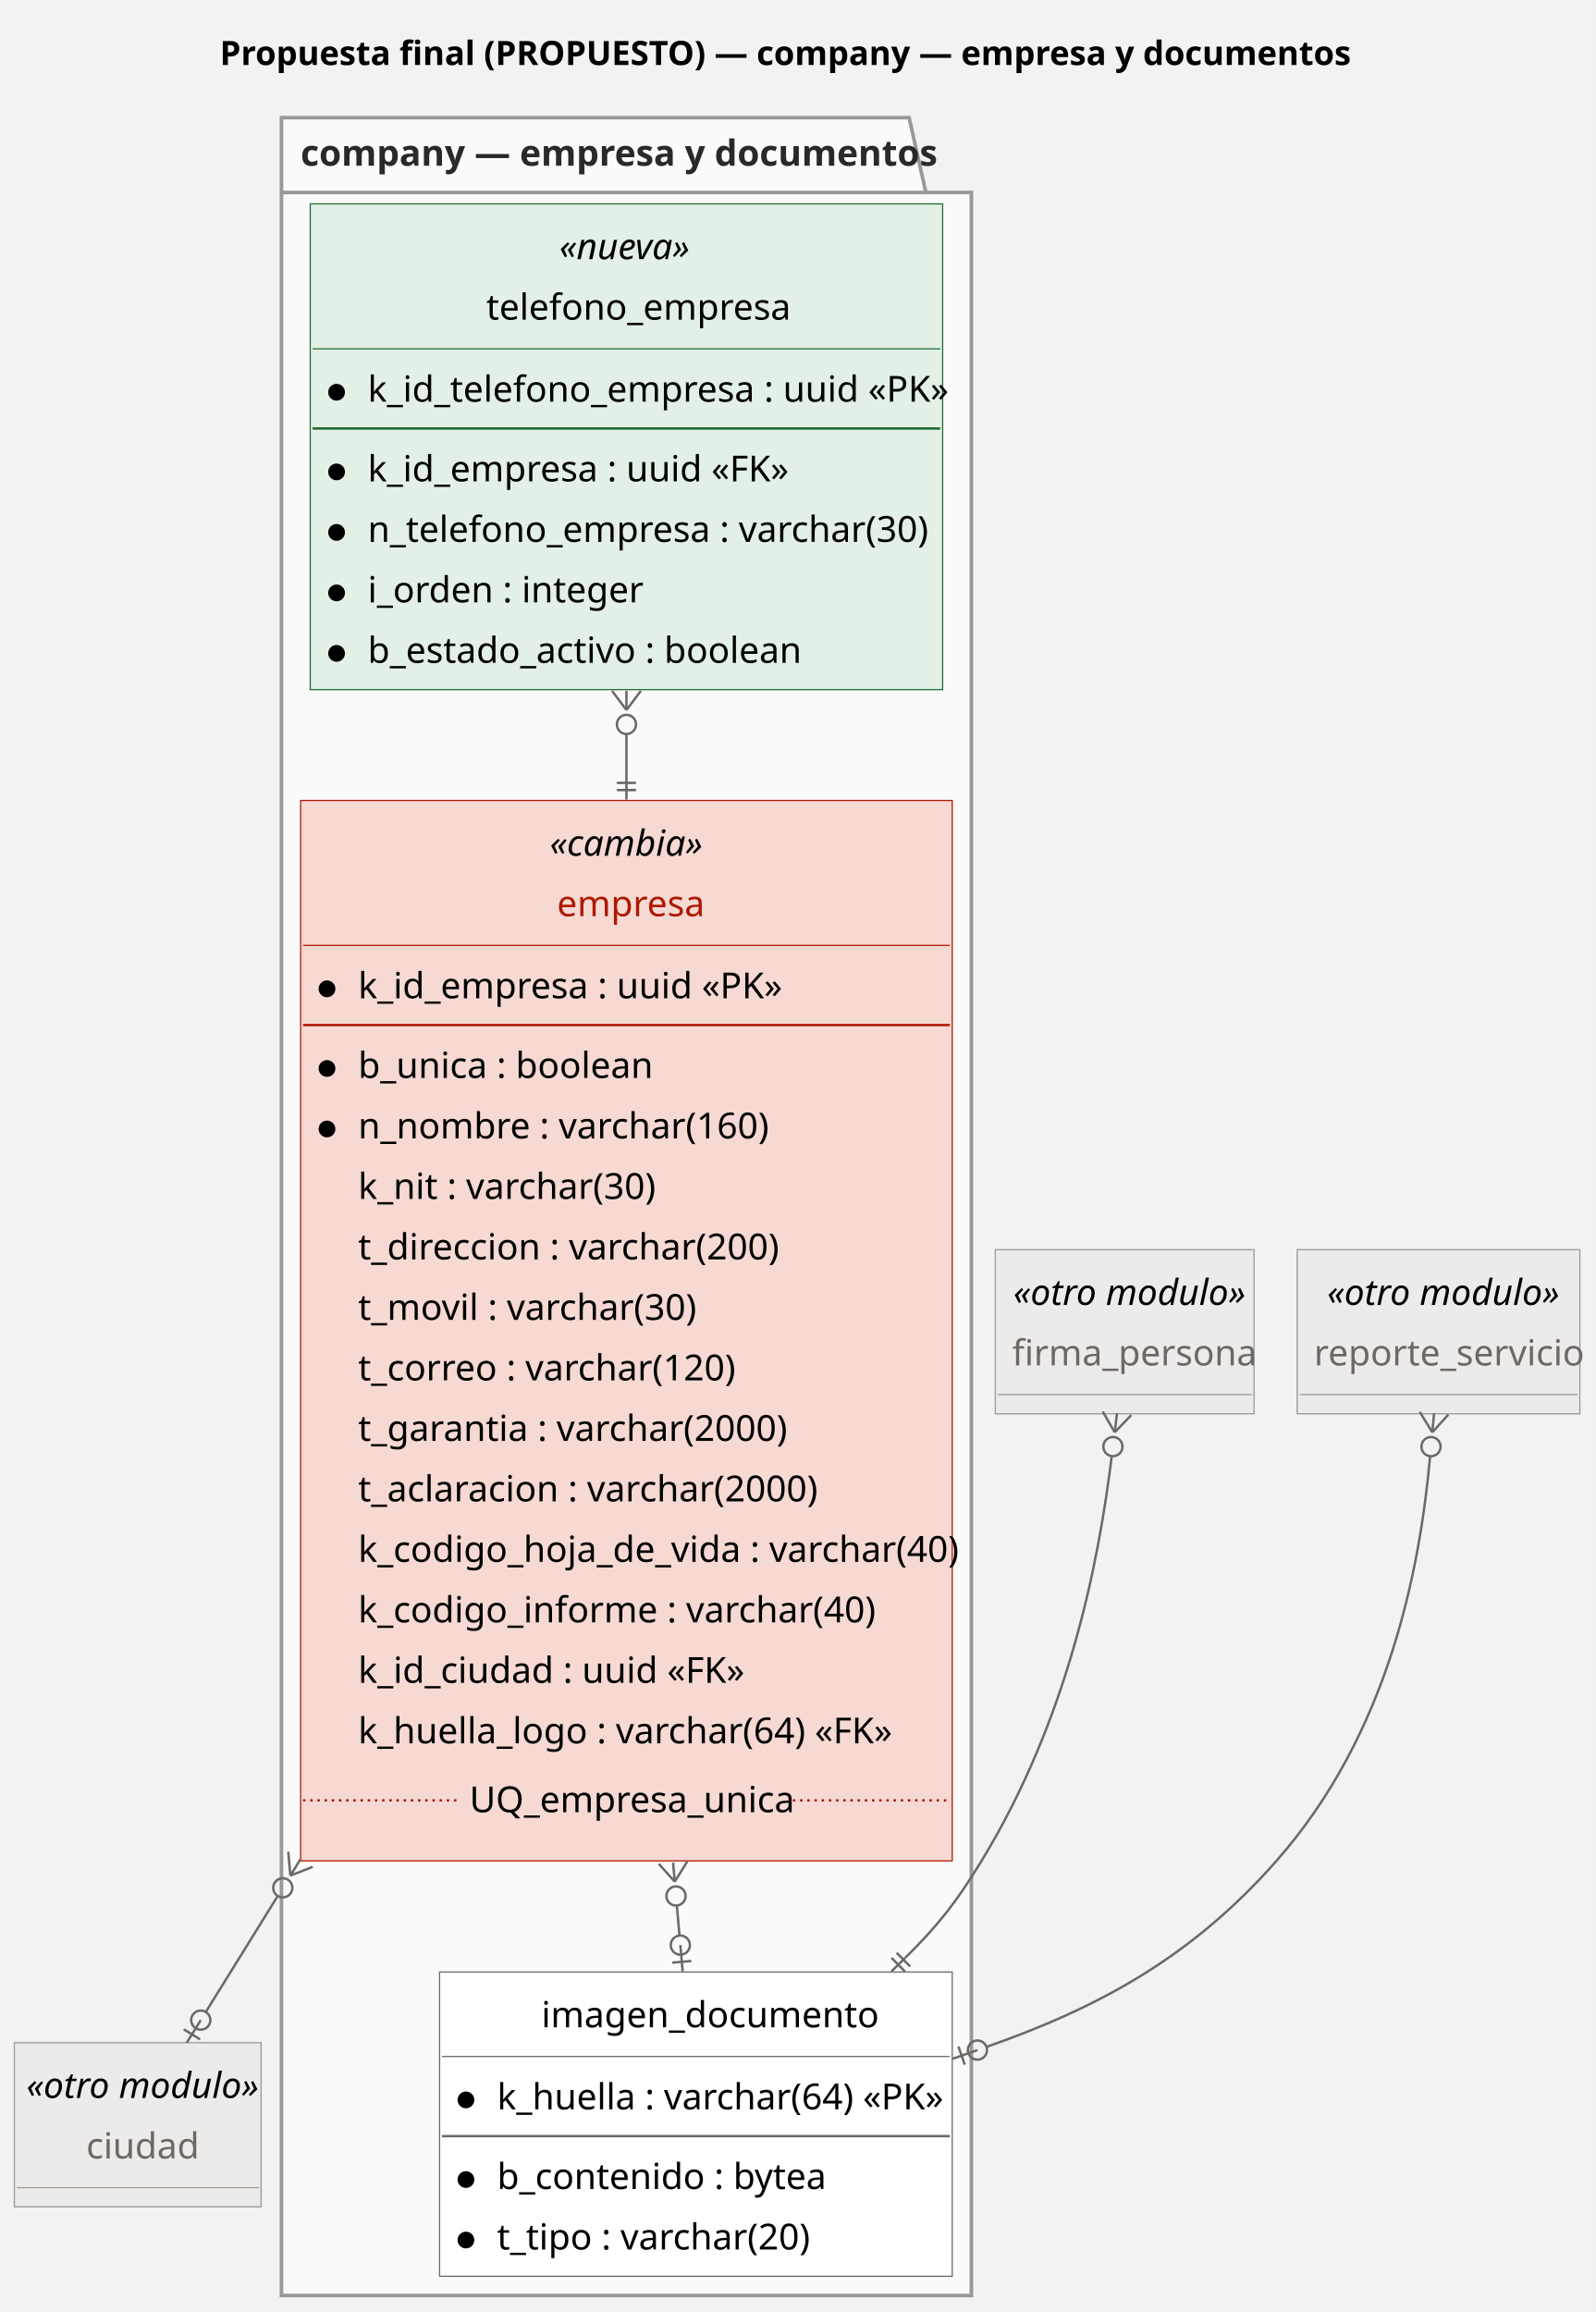
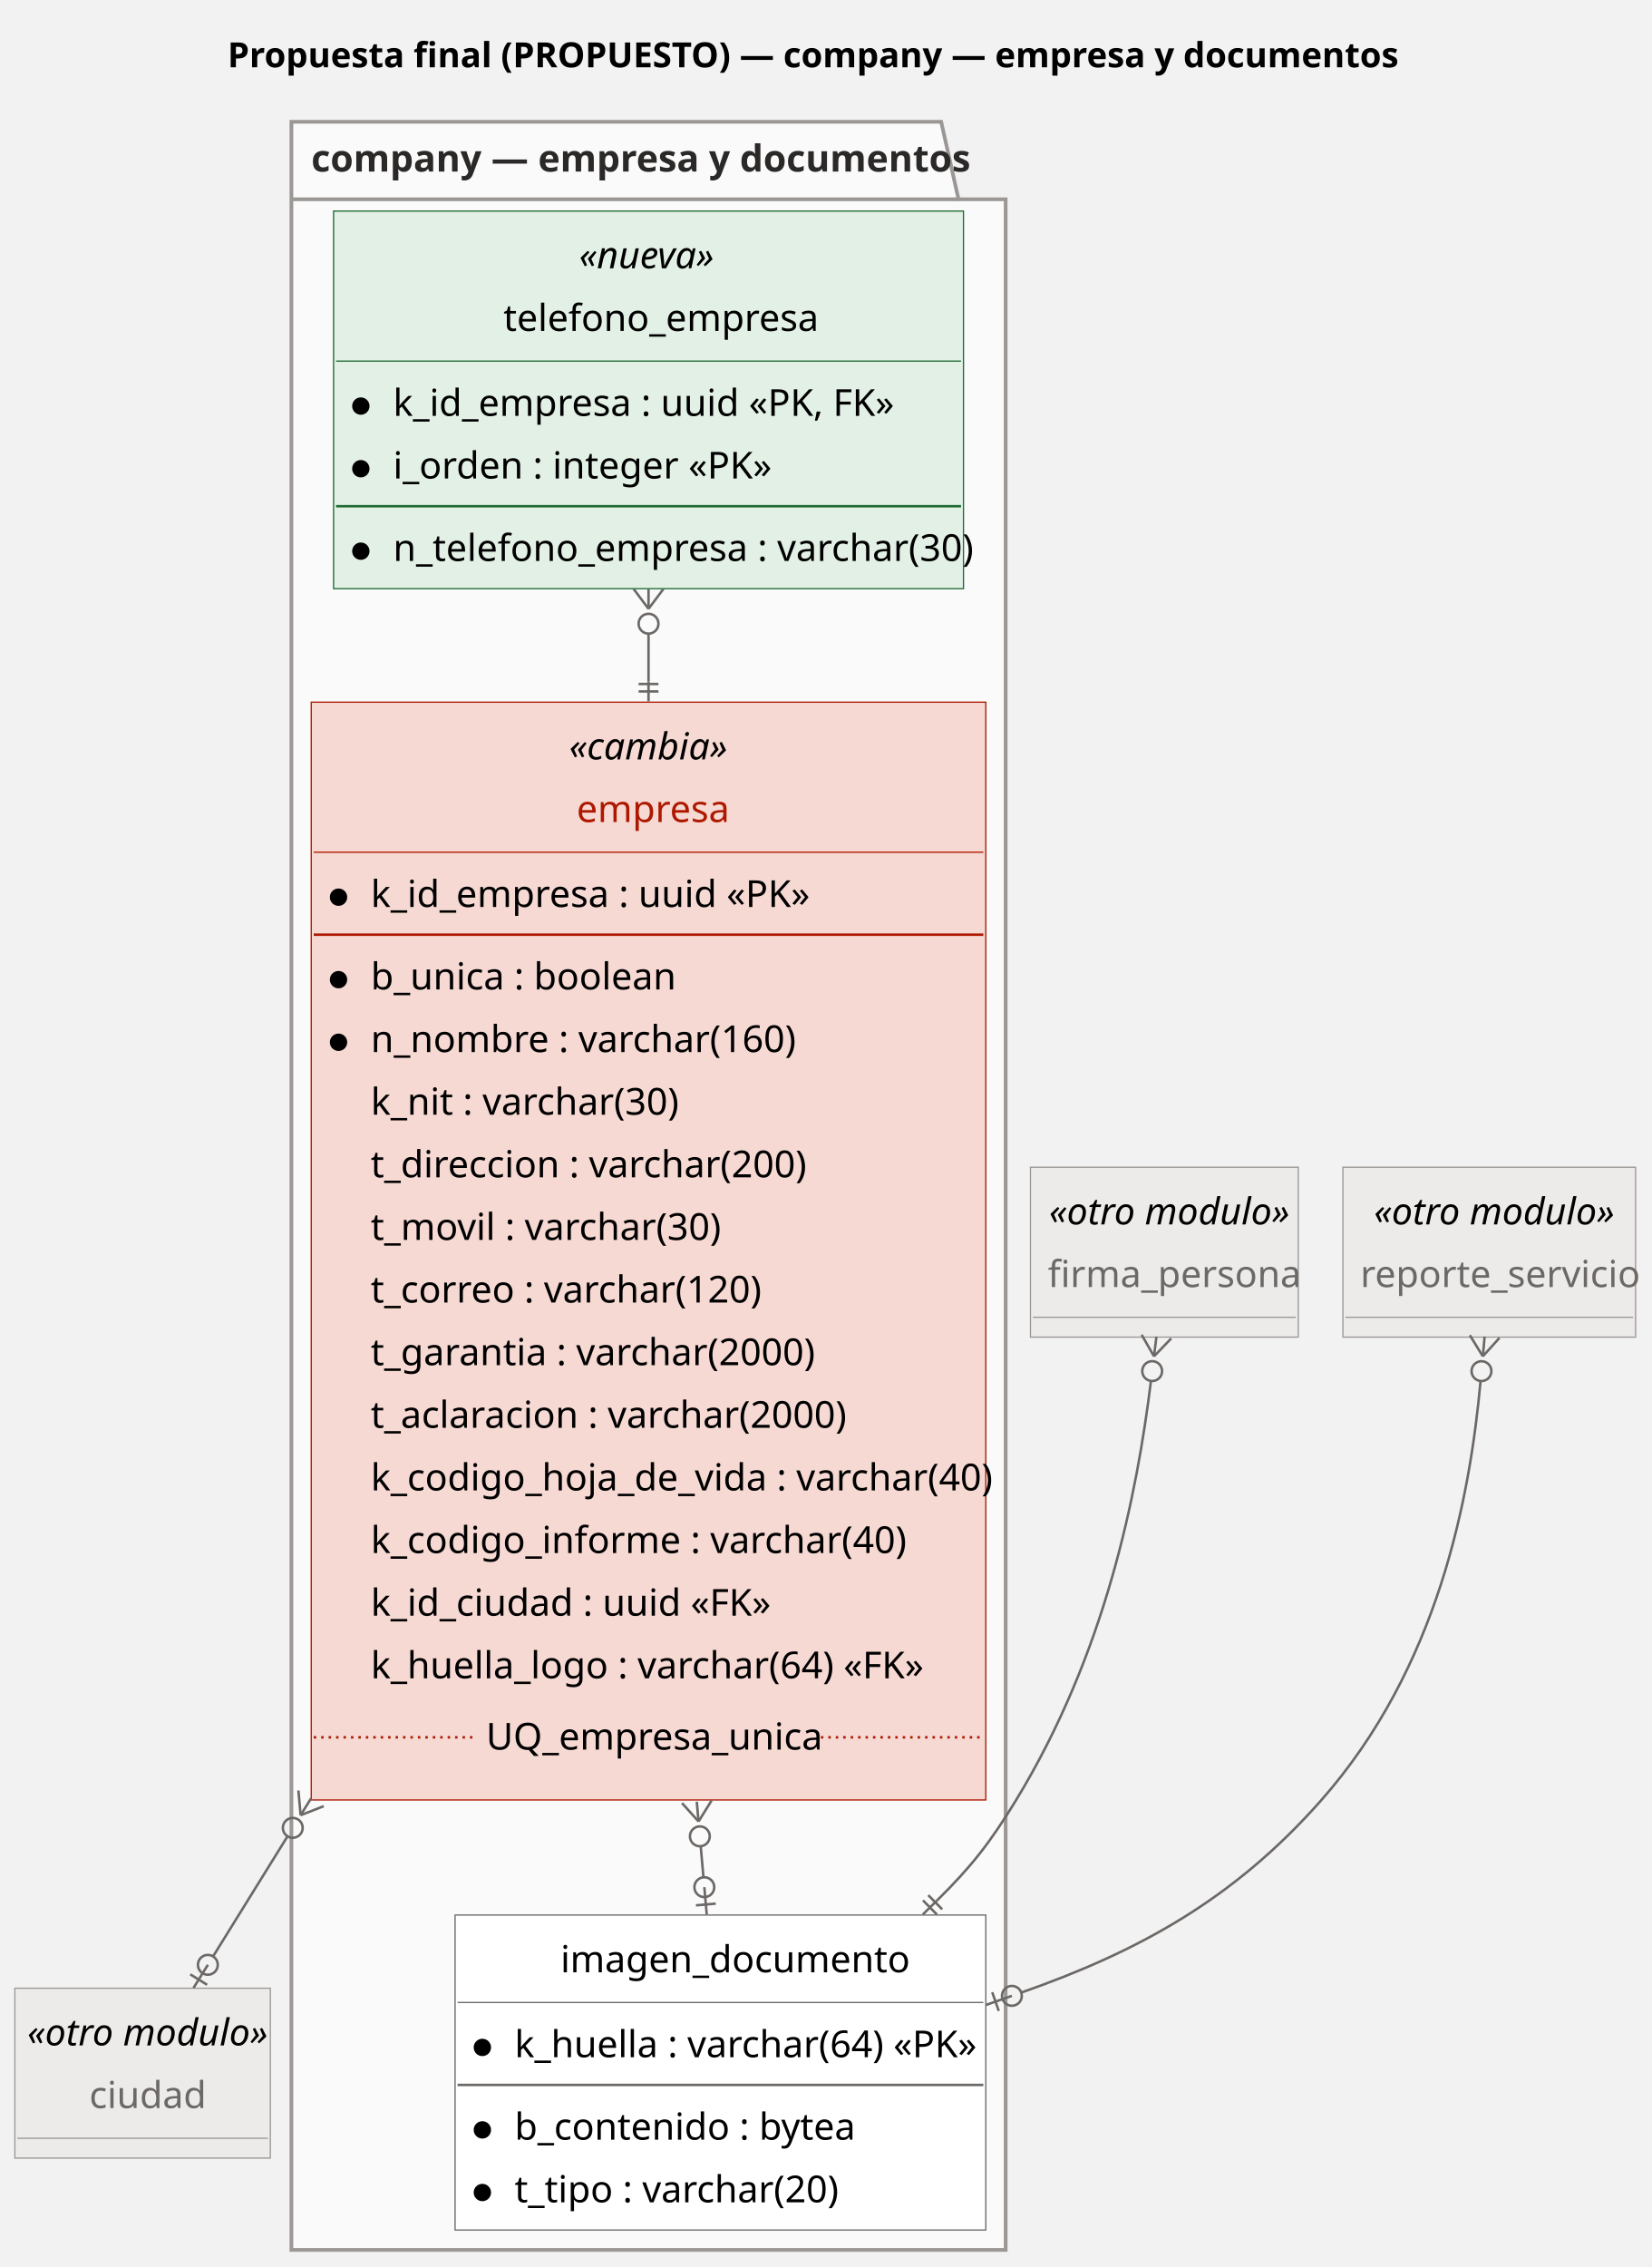
- <svg xmlns="http://www.w3.org/2000/svg" contentStyleType="text/css" height="965px" preserveAspectRatio="none" style="width:666px;height:965px;background:#F3F2F2;" version="1.1" viewBox="0 0 666 965" width="666px" zoomAndPan="magnify">
+ <svg xmlns="http://www.w3.org/2000/svg" contentStyleType="text/css" height="914px" preserveAspectRatio="none" style="width:666px;height:914px;background:#F3F2F2;" version="1.1" viewBox="0 0 666 914" width="666px" zoomAndPan="magnify">
  <defs />
  <g>
-     <rect fill="#F3F2F2" height="965" style="stroke:none;stroke-width:1.0;" width="666" x="0" y="0" />
+     <rect fill="#F3F2F2" height="914" style="stroke:none;stroke-width:1.0;" width="666" x="0" y="0" />
    <text fill="#000000" font-family="Archivo" font-size="14" font-weight="bold" lengthAdjust="spacing" textLength="475" x="91.75" y="27.132">Propuesta final (PROPUESTO) — company — empresa y documentos</text>
    <g id="cluster_company — empresa y documentos">
-       <polygon fill="#FBFAFA" points="117.5,49.099,379.5,49.099,386.5,80.347,405.5,80.347,405.5,958.099,117.5,958.099,117.5,49.099" style="stroke:#9A9795;stroke-width:1.5;" />
+       <polygon fill="#FBFAFA" points="117.5,49.099,379.5,49.099,386.5,80.347,405.5,80.347,405.5,907.099,117.5,907.099,117.5,49.099" style="stroke:#9A9795;stroke-width:1.5;" />
      <line style="stroke:#9A9795;stroke-width:1.5;" x1="117.5" x2="386.5" y1="80.347" y2="80.347" />
      <text fill="#2B2928" font-family="Archivo" font-size="15" font-weight="bold" lengthAdjust="spacing" textLength="248" x="125.5" y="69.168">company — empresa y documentos</text>
    </g>
    <g id="elem_ciudad">
-       <rect codeLine="78" fill="#EDEBEA" height="68.497" id="ciudad" style="stroke:#9A9795;stroke-width:0.5;" width="103" x="6" y="852.599" />
-       <text fill="#000000" font-family="Archivo" font-size="15" font-style="italic" lengthAdjust="spacing" textLength="93" x="11" y="875.668">«otro modulo»</text>
-       <text fill="#6B6866" font-family="Archivo" font-size="15" lengthAdjust="spacing" textLength="43" x="36" y="900.917">ciudad</text>
-       <line style="stroke:#9A9795;stroke-width:0.5;" x1="7" x2="108" y1="913.096" y2="913.096" />
+       <rect codeLine="76" fill="#EDEBEA" height="68.497" id="ciudad" style="stroke:#9A9795;stroke-width:0.5;" width="103" x="6" y="801.599" />
+       <text fill="#000000" font-family="Archivo" font-size="15" font-style="italic" lengthAdjust="spacing" textLength="93" x="11" y="824.668">«otro modulo»</text>
+       <text fill="#6B6866" font-family="Archivo" font-size="15" lengthAdjust="spacing" textLength="43" x="36" y="849.917">ciudad</text>
+       <line style="stroke:#9A9795;stroke-width:0.5;" x1="7" x2="108" y1="862.096" y2="862.096" />
    </g>
    <g id="elem_firma_persona">
-       <rect codeLine="80" fill="#EDEBEA" height="68.497" id="firma_persona" style="stroke:#9A9795;stroke-width:0.5;" width="108" x="415.5" y="521.599" />
-       <text fill="#000000" font-family="Archivo" font-size="15" font-style="italic" lengthAdjust="spacing" textLength="93" x="423" y="544.668">«otro modulo»</text>
-       <text fill="#6B6866" font-family="Archivo" font-size="15" lengthAdjust="spacing" textLength="94" x="422.5" y="569.917">firma_persona</text>
-       <line style="stroke:#9A9795;stroke-width:0.5;" x1="416.5" x2="522.5" y1="582.096" y2="582.096" />
+       <rect codeLine="78" fill="#EDEBEA" height="68.497" id="firma_persona" style="stroke:#9A9795;stroke-width:0.5;" width="108" x="415.5" y="470.599" />
+       <text fill="#000000" font-family="Archivo" font-size="15" font-style="italic" lengthAdjust="spacing" textLength="93" x="423" y="493.668">«otro modulo»</text>
+       <text fill="#6B6866" font-family="Archivo" font-size="15" lengthAdjust="spacing" textLength="94" x="422.5" y="518.917">firma_persona</text>
+       <line style="stroke:#9A9795;stroke-width:0.5;" x1="416.5" x2="522.5" y1="531.096" y2="531.096" />
    </g>
    <g id="elem_reporte_servicio">
-       <rect codeLine="82" fill="#EDEBEA" height="68.497" id="reporte_servicio" style="stroke:#9A9795;stroke-width:0.5;" width="118" x="541.5" y="521.599" />
-       <text fill="#000000" font-family="Archivo" font-size="15" font-style="italic" lengthAdjust="spacing" textLength="93" x="554" y="544.668">«otro modulo»</text>
-       <text fill="#6B6866" font-family="Archivo" font-size="15" lengthAdjust="spacing" textLength="104" x="548.5" y="569.917">reporte_servicio</text>
-       <line style="stroke:#9A9795;stroke-width:0.5;" x1="542.5" x2="658.5" y1="582.096" y2="582.096" />
+       <rect codeLine="80" fill="#EDEBEA" height="68.497" id="reporte_servicio" style="stroke:#9A9795;stroke-width:0.5;" width="118" x="541.5" y="470.599" />
+       <text fill="#000000" font-family="Archivo" font-size="15" font-style="italic" lengthAdjust="spacing" textLength="93" x="554" y="493.668">«otro modulo»</text>
+       <text fill="#6B6866" font-family="Archivo" font-size="15" lengthAdjust="spacing" textLength="104" x="548.5" y="518.917">reporte_servicio</text>
+       <line style="stroke:#9A9795;stroke-width:0.5;" x1="542.5" x2="658.5" y1="531.096" y2="531.096" />
    </g>
    <g id="elem_empresa">
-       <rect codeLine="46" fill="#F6D9D3" height="442.601" id="empresa" style="stroke:#AE1800;stroke-width:0.5;" width="272" x="125.5" y="334.099" />
-       <text fill="#000000" font-family="Archivo" font-size="15" font-style="italic" lengthAdjust="spacing" textLength="64" x="229.5" y="357.168">«cambia»</text>
-       <text fill="#AE1800" font-family="Archivo" font-size="15" lengthAdjust="spacing" textLength="58" x="232.5" y="382.417">empresa</text>
-       <line style="stroke:#AE1800;stroke-width:0.5;" x1="126.5" x2="396.5" y1="394.596" y2="394.596" />
-       <ellipse cx="136.5" cy="412.72" fill="#000000" rx="3" ry="3" style="stroke:#000000;stroke-width:1.0;" />
-       <text fill="#000000" font-family="Archivo" font-size="15" lengthAdjust="spacing" textLength="171" x="149.5" y="416.666">k_id_empresa : uuid «PK»</text>
-       <line style="stroke:#AE1800;stroke-width:1.0;" x1="126.5" x2="396.5" y1="427.844" y2="427.844" />
-       <ellipse cx="136.5" cy="445.969" fill="#000000" rx="3" ry="3" style="stroke:#000000;stroke-width:1.0;" />
-       <text fill="#000000" font-family="Archivo" font-size="15" lengthAdjust="spacing" textLength="114" x="149.5" y="449.914">b_unica : boolean</text>
-       <ellipse cx="136.5" cy="471.217" fill="#000000" rx="3" ry="3" style="stroke:#000000;stroke-width:1.0;" />
-       <text fill="#000000" font-family="Archivo" font-size="15" lengthAdjust="spacing" textLength="161" x="149.5" y="475.163">n_nombre : varchar(160)</text>
-       <text fill="#000000" font-family="Archivo" font-size="15" lengthAdjust="spacing" textLength="117" x="149.5" y="500.411">k_nit : varchar(30)</text>
-       <text fill="#000000" font-family="Archivo" font-size="15" lengthAdjust="spacing" textLength="166" x="149.5" y="525.66">t_direccion : varchar(200)</text>
-       <text fill="#000000" font-family="Archivo" font-size="15" lengthAdjust="spacing" textLength="133" x="149.5" y="550.908">t_movil : varchar(30)</text>
-       <text fill="#000000" font-family="Archivo" font-size="15" lengthAdjust="spacing" textLength="149" x="149.5" y="576.157">t_correo : varchar(120)</text>
-       <text fill="#000000" font-family="Archivo" font-size="15" lengthAdjust="spacing" textLength="167" x="149.5" y="601.405">t_garantia : varchar(2000)</text>
-       <text fill="#000000" font-family="Archivo" font-size="15" lengthAdjust="spacing" textLength="182" x="149.5" y="626.654">t_aclaracion : varchar(2000)</text>
-       <text fill="#000000" font-family="Archivo" font-size="15" lengthAdjust="spacing" textLength="238" x="149.5" y="651.902">k_codigo_hoja_de_vida : varchar(40)</text>
-       <text fill="#000000" font-family="Archivo" font-size="15" lengthAdjust="spacing" textLength="202" x="149.5" y="677.151">k_codigo_informe : varchar(40)</text>
-       <text fill="#000000" font-family="Archivo" font-size="15" lengthAdjust="spacing" textLength="155" x="149.5" y="702.399">k_id_ciudad : uuid «FK»</text>
-       <text fill="#000000" font-family="Archivo" font-size="15" lengthAdjust="spacing" textLength="214" x="149.5" y="727.648">k_huella_logo : varchar(64) «FK»</text>
-       <line style="stroke:#AE1800;stroke-width:1.0;stroke-dasharray:1.0,2.0;" x1="126.5" x2="192" y1="751.451" y2="751.451" />
-       <text fill="#000000" font-family="Archivo" font-size="15" lengthAdjust="spacing" textLength="131" x="196" y="756.396">UQ_empresa_unica</text>
-       <line style="stroke:#AE1800;stroke-width:1.0;stroke-dasharray:1.0,2.0;" x1="331" x2="396.5" y1="751.451" y2="751.451" />
+       <rect codeLine="46" fill="#F6D9D3" height="442.601" id="empresa" style="stroke:#AE1800;stroke-width:0.5;" width="272" x="125.5" y="283.099" />
+       <text fill="#000000" font-family="Archivo" font-size="15" font-style="italic" lengthAdjust="spacing" textLength="64" x="229.5" y="306.168">«cambia»</text>
+       <text fill="#AE1800" font-family="Archivo" font-size="15" lengthAdjust="spacing" textLength="58" x="232.5" y="331.417">empresa</text>
+       <line style="stroke:#AE1800;stroke-width:0.5;" x1="126.5" x2="396.5" y1="343.596" y2="343.596" />
+       <ellipse cx="136.5" cy="361.72" fill="#000000" rx="3" ry="3" style="stroke:#000000;stroke-width:1.0;" />
+       <text fill="#000000" font-family="Archivo" font-size="15" lengthAdjust="spacing" textLength="171" x="149.5" y="365.666">k_id_empresa : uuid «PK»</text>
+       <line style="stroke:#AE1800;stroke-width:1.0;" x1="126.5" x2="396.5" y1="376.844" y2="376.844" />
+       <ellipse cx="136.5" cy="394.969" fill="#000000" rx="3" ry="3" style="stroke:#000000;stroke-width:1.0;" />
+       <text fill="#000000" font-family="Archivo" font-size="15" lengthAdjust="spacing" textLength="114" x="149.5" y="398.914">b_unica : boolean</text>
+       <ellipse cx="136.5" cy="420.217" fill="#000000" rx="3" ry="3" style="stroke:#000000;stroke-width:1.0;" />
+       <text fill="#000000" font-family="Archivo" font-size="15" lengthAdjust="spacing" textLength="161" x="149.5" y="424.163">n_nombre : varchar(160)</text>
+       <text fill="#000000" font-family="Archivo" font-size="15" lengthAdjust="spacing" textLength="117" x="149.5" y="449.411">k_nit : varchar(30)</text>
+       <text fill="#000000" font-family="Archivo" font-size="15" lengthAdjust="spacing" textLength="166" x="149.5" y="474.66">t_direccion : varchar(200)</text>
+       <text fill="#000000" font-family="Archivo" font-size="15" lengthAdjust="spacing" textLength="133" x="149.5" y="499.908">t_movil : varchar(30)</text>
+       <text fill="#000000" font-family="Archivo" font-size="15" lengthAdjust="spacing" textLength="149" x="149.5" y="525.157">t_correo : varchar(120)</text>
+       <text fill="#000000" font-family="Archivo" font-size="15" lengthAdjust="spacing" textLength="167" x="149.5" y="550.405">t_garantia : varchar(2000)</text>
+       <text fill="#000000" font-family="Archivo" font-size="15" lengthAdjust="spacing" textLength="182" x="149.5" y="575.654">t_aclaracion : varchar(2000)</text>
+       <text fill="#000000" font-family="Archivo" font-size="15" lengthAdjust="spacing" textLength="238" x="149.5" y="600.902">k_codigo_hoja_de_vida : varchar(40)</text>
+       <text fill="#000000" font-family="Archivo" font-size="15" lengthAdjust="spacing" textLength="202" x="149.5" y="626.151">k_codigo_informe : varchar(40)</text>
+       <text fill="#000000" font-family="Archivo" font-size="15" lengthAdjust="spacing" textLength="155" x="149.5" y="651.399">k_id_ciudad : uuid «FK»</text>
+       <text fill="#000000" font-family="Archivo" font-size="15" lengthAdjust="spacing" textLength="214" x="149.5" y="676.648">k_huella_logo : varchar(64) «FK»</text>
+       <line style="stroke:#AE1800;stroke-width:1.0;stroke-dasharray:1.0,2.0;" x1="126.5" x2="192" y1="700.451" y2="700.451" />
+       <text fill="#000000" font-family="Archivo" font-size="15" lengthAdjust="spacing" textLength="131" x="196" y="705.396">UQ_empresa_unica</text>
+       <line style="stroke:#AE1800;stroke-width:1.0;stroke-dasharray:1.0,2.0;" x1="331" x2="396.5" y1="700.451" y2="700.451" />
    </g>
    <g id="elem_telefono_empresa">
-       <rect codeLine="63" fill="#E3F0E6" height="202.74" id="telefono_empresa" style="stroke:#1F6B35;stroke-width:0.5;" width="264" x="129.5" y="85.099" />
+       <rect codeLine="63" fill="#E3F0E6" height="152.243" id="telefono_empresa" style="stroke:#1F6B35;stroke-width:0.5;" width="254" x="134.5" y="85.099" />
      <text fill="#000000" font-family="Archivo" font-size="15" font-style="italic" lengthAdjust="spacing" textLength="56" x="233.5" y="108.168">«nueva»</text>
      <text fill="#000000" font-family="Archivo" font-size="15" lengthAdjust="spacing" textLength="117" x="203" y="133.417">telefono_empresa</text>
-       <line style="stroke:#1F6B35;stroke-width:0.5;" x1="130.5" x2="392.5" y1="145.596" y2="145.596" />
-       <ellipse cx="140.5" cy="163.72" fill="#000000" rx="3" ry="3" style="stroke:#000000;stroke-width:1.0;" />
-       <text fill="#000000" font-family="Archivo" font-size="15" lengthAdjust="spacing" textLength="230" x="153.5" y="167.666">k_id_telefono_empresa : uuid «PK»</text>
-       <line style="stroke:#1F6B35;stroke-width:1.0;" x1="130.5" x2="392.5" y1="178.844" y2="178.844" />
-       <ellipse cx="140.5" cy="196.969" fill="#000000" rx="3" ry="3" style="stroke:#000000;stroke-width:1.0;" />
-       <text fill="#000000" font-family="Archivo" font-size="15" lengthAdjust="spacing" textLength="170" x="153.5" y="200.914">k_id_empresa : uuid «FK»</text>
-       <ellipse cx="140.5" cy="222.217" fill="#000000" rx="3" ry="3" style="stroke:#000000;stroke-width:1.0;" />
-       <text fill="#000000" font-family="Archivo" font-size="15" lengthAdjust="spacing" textLength="220" x="153.5" y="226.163">n_telefono_empresa : varchar(30)</text>
-       <ellipse cx="140.5" cy="247.466" fill="#000000" rx="3" ry="3" style="stroke:#000000;stroke-width:1.0;" />
-       <text fill="#000000" font-family="Archivo" font-size="15" lengthAdjust="spacing" textLength="104" x="153.5" y="251.411">i_orden : integer</text>
-       <ellipse cx="140.5" cy="272.714" fill="#000000" rx="3" ry="3" style="stroke:#000000;stroke-width:1.0;" />
-       <text fill="#000000" font-family="Archivo" font-size="15" lengthAdjust="spacing" textLength="169" x="153.5" y="276.66">b_estado_activo : boolean</text>
+       <line style="stroke:#1F6B35;stroke-width:0.5;" x1="135.5" x2="387.5" y1="145.596" y2="145.596" />
+       <ellipse cx="145.5" cy="163.72" fill="#000000" rx="3" ry="3" style="stroke:#000000;stroke-width:1.0;" />
+       <text fill="#000000" font-family="Archivo" font-size="15" lengthAdjust="spacing" textLength="198" x="158.5" y="167.666">k_id_empresa : uuid «PK, FK»</text>
+       <ellipse cx="145.5" cy="188.969" fill="#000000" rx="3" ry="3" style="stroke:#000000;stroke-width:1.0;" />
+       <text fill="#000000" font-family="Archivo" font-size="15" lengthAdjust="spacing" textLength="144" x="158.5" y="192.914">i_orden : integer «PK»</text>
+       <line style="stroke:#1F6B35;stroke-width:1.0;" x1="135.5" x2="387.5" y1="204.093" y2="204.093" />
+       <ellipse cx="145.5" cy="222.217" fill="#000000" rx="3" ry="3" style="stroke:#000000;stroke-width:1.0;" />
+       <text fill="#000000" font-family="Archivo" font-size="15" lengthAdjust="spacing" textLength="220" x="158.5" y="226.163">n_telefono_empresa : varchar(30)</text>
    </g>
    <g id="elem_imagen_documento">
-       <rect codeLine="71" fill="#FFFFFF" height="126.994" id="imagen_documento" style="stroke:#6B6866;stroke-width:0.5;" width="214" x="183.5" y="823.099" />
-       <text fill="#000000" font-family="Archivo" font-size="15" lengthAdjust="spacing" textLength="129" x="226" y="846.168">imagen_documento</text>
-       <line style="stroke:#6B6866;stroke-width:0.5;" x1="184.5" x2="396.5" y1="858.347" y2="858.347" />
-       <ellipse cx="194.5" cy="876.471" fill="#000000" rx="3" ry="3" style="stroke:#000000;stroke-width:1.0;" />
-       <text fill="#000000" font-family="Archivo" font-size="15" lengthAdjust="spacing" textLength="180" x="207.5" y="880.417">k_huella : varchar(64) «PK»</text>
-       <line style="stroke:#6B6866;stroke-width:1.0;" x1="184.5" x2="396.5" y1="891.596" y2="891.596" />
-       <ellipse cx="194.5" cy="909.72" fill="#000000" rx="3" ry="3" style="stroke:#000000;stroke-width:1.0;" />
-       <text fill="#000000" font-family="Archivo" font-size="15" lengthAdjust="spacing" textLength="126" x="207.5" y="913.665">b_contenido : bytea</text>
-       <ellipse cx="194.5" cy="934.968" fill="#000000" rx="3" ry="3" style="stroke:#000000;stroke-width:1.0;" />
-       <text fill="#000000" font-family="Archivo" font-size="15" lengthAdjust="spacing" textLength="122" x="207.5" y="938.914">t_tipo : varchar(20)</text>
+       <rect codeLine="69" fill="#FFFFFF" height="126.994" id="imagen_documento" style="stroke:#6B6866;stroke-width:0.5;" width="214" x="183.5" y="772.099" />
+       <text fill="#000000" font-family="Archivo" font-size="15" lengthAdjust="spacing" textLength="129" x="226" y="795.168">imagen_documento</text>
+       <line style="stroke:#6B6866;stroke-width:0.5;" x1="184.5" x2="396.5" y1="807.347" y2="807.347" />
+       <ellipse cx="194.5" cy="825.471" fill="#000000" rx="3" ry="3" style="stroke:#000000;stroke-width:1.0;" />
+       <text fill="#000000" font-family="Archivo" font-size="15" lengthAdjust="spacing" textLength="180" x="207.5" y="829.417">k_huella : varchar(64) «PK»</text>
+       <line style="stroke:#6B6866;stroke-width:1.0;" x1="184.5" x2="396.5" y1="840.596" y2="840.596" />
+       <ellipse cx="194.5" cy="858.72" fill="#000000" rx="3" ry="3" style="stroke:#000000;stroke-width:1.0;" />
+       <text fill="#000000" font-family="Archivo" font-size="15" lengthAdjust="spacing" textLength="126" x="207.5" y="862.665">b_contenido : bytea</text>
+       <ellipse cx="194.5" cy="883.968" fill="#000000" rx="3" ry="3" style="stroke:#000000;stroke-width:1.0;" />
+       <text fill="#000000" font-family="Archivo" font-size="15" lengthAdjust="spacing" textLength="122" x="207.5" y="887.914">t_tipo : varchar(20)</text>
    </g>
-     <line style="stroke:#6B6866;stroke-width:1.0;" x1="597.91" x2="592.665" y1="597.833" y2="589.319" />
-     <line style="stroke:#6B6866;stroke-width:1.0;" x1="597.91" x2="604.615" y1="597.833" y2="590.413" />
-     <line style="stroke:#6B6866;stroke-width:1.0;" x1="597.91" x2="598.64" y1="597.833" y2="589.866" />
-     <ellipse cx="597.363" cy="603.808" fill="none" rx="4" ry="4" style="stroke:#6B6866;stroke-width:1.0;" />
-     <line style="stroke:#6B6866;stroke-width:1.0;" x1="408.017" x2="397.636" y1="855.677" y2="859.314" />
-     <ellipse cx="408.017" cy="855.677" fill="none" rx="4" ry="4" style="stroke:#6B6866;stroke-width:1.0;" />
-     <line style="stroke:#6B6866;stroke-width:1.0;" x1="402.733" x2="400.088" y1="861.766" y2="854.216" />
-     <path d="M596.999,607.792 C592.685,654.91 580.01,723.389 532.5,777.099 C497.341,816.845 458.948,837.835 411.792,854.355 " fill="none" style="stroke:#6B6866;stroke-width:1.0;" />
-     <line style="stroke:#6B6866;stroke-width:1.0;" x1="121.213" x2="120.33" y1="782.845" y2="772.885" />
-     <line style="stroke:#6B6866;stroke-width:1.0;" x1="121.213" x2="130.528" y1="782.845" y2="779.208" />
-     <line style="stroke:#6B6866;stroke-width:1.0;" x1="121.213" x2="125.429" y1="782.845" y2="776.046" />
-     <ellipse cx="118.051" cy="787.945" fill="none" rx="4" ry="4" style="stroke:#6B6866;stroke-width:1.0;" />
-     <line style="stroke:#6B6866;stroke-width:1.0;" x1="83.809" x2="78.012" y1="843.169" y2="852.518" />
-     <ellipse cx="83.809" cy="843.169" fill="none" rx="4" ry="4" style="stroke:#6B6866;stroke-width:1.0;" />
-     <line style="stroke:#6B6866;stroke-width:1.0;" x1="83.519" x2="76.72" y1="851.226" y2="847.011" />
-     <path d="M115.944,791.344 C97.525,821.048 98.172,820.005 85.917,839.77 " fill="none" style="stroke:#6B6866;stroke-width:1.0;" />
-     <line style="stroke:#6B6866;stroke-width:1.0;" x1="281.667" x2="274.987" y1="785.385" y2="777.943" />
-     <line style="stroke:#6B6866;stroke-width:1.0;" x1="281.667" x2="286.941" y1="785.385" y2="776.889" />
-     <line style="stroke:#6B6866;stroke-width:1.0;" x1="281.667" x2="280.964" y1="785.385" y2="777.416" />
-     <ellipse cx="282.193" cy="791.362" fill="none" rx="4" ry="4" style="stroke:#6B6866;stroke-width:1.0;" />
-     <line style="stroke:#6B6866;stroke-width:1.0;" x1="284.001" x2="284.967" y1="811.865" y2="822.823" />
-     <ellipse cx="284.001" cy="811.865" fill="none" rx="4" ry="4" style="stroke:#6B6866;stroke-width:1.0;" />
-     <line style="stroke:#6B6866;stroke-width:1.0;" x1="288.6" x2="280.631" y1="818.487" y2="819.189" />
-     <path d="M282.545,795.346 C283.974,811.56 282.432,794.072 283.649,807.881 " fill="none" style="stroke:#6B6866;stroke-width:1.0;" />
-     <line style="stroke:#6B6866;stroke-width:1.0;" x1="261.5" x2="255.5" y1="296.368" y2="288.368" />
-     <line style="stroke:#6B6866;stroke-width:1.0;" x1="261.5" x2="267.5" y1="296.368" y2="288.368" />
-     <line style="stroke:#6B6866;stroke-width:1.0;" x1="261.5" x2="261.5" y1="296.368" y2="288.368" />
-     <ellipse cx="261.5" cy="302.368" fill="none" rx="4" ry="4" style="stroke:#6B6866;stroke-width:1.0;" />
-     <line style="stroke:#6B6866;stroke-width:1.0;" x1="265.5" x2="257.5" y1="329.763" y2="329.763" />
-     <line style="stroke:#6B6866;stroke-width:1.0;" x1="265.5" x2="257.5" y1="326.763" y2="326.763" />
-     <line style="stroke:#6B6866;stroke-width:1.0;" x1="261.5" x2="261.5" y1="325.763" y2="333.763" />
-     <path d="M261.5,306.368 C261.5,320.798 261.5,310.091 261.5,325.763 " fill="none" style="stroke:#6B6866;stroke-width:1.0;" />
-     <line style="stroke:#6B6866;stroke-width:1.0;" x1="465.318" x2="460.345" y1="597.839" y2="589.163" />
-     <line style="stroke:#6B6866;stroke-width:1.0;" x1="465.318" x2="472.254" y1="597.839" y2="590.636" />
-     <line style="stroke:#6B6866;stroke-width:1.0;" x1="465.318" x2="466.3" y1="597.839" y2="589.9" />
-     <ellipse cx="464.582" cy="603.794" fill="none" rx="4" ry="4" style="stroke:#6B6866;stroke-width:1.0;" />
-     <line style="stroke:#6B6866;stroke-width:1.0;" x1="377.778" x2="372.166" y1="822.89" y2="817.188" />
-     <line style="stroke:#6B6866;stroke-width:1.0;" x1="379.916" x2="374.304" y1="820.785" y2="815.084" />
-     <line style="stroke:#6B6866;stroke-width:1.0;" x1="377.823" x2="372.121" y1="817.233" y2="822.845" />
-     <path d="M464.091,607.764 C458.492,653.04 446.017,717.351 409.5,777.099 C399.44,793.559 391.859,803.416 377.823,817.233 " fill="none" style="stroke:#6B6866;stroke-width:1.0;" />
+     <line style="stroke:#6B6866;stroke-width:1.0;" x1="597.91" x2="592.665" y1="546.833" y2="538.319" />
+     <line style="stroke:#6B6866;stroke-width:1.0;" x1="597.91" x2="604.615" y1="546.833" y2="539.413" />
+     <line style="stroke:#6B6866;stroke-width:1.0;" x1="597.91" x2="598.64" y1="546.833" y2="538.866" />
+     <ellipse cx="597.363" cy="552.808" fill="none" rx="4" ry="4" style="stroke:#6B6866;stroke-width:1.0;" />
+     <line style="stroke:#6B6866;stroke-width:1.0;" x1="408.017" x2="397.636" y1="804.677" y2="808.314" />
+     <ellipse cx="408.017" cy="804.677" fill="none" rx="4" ry="4" style="stroke:#6B6866;stroke-width:1.0;" />
+     <line style="stroke:#6B6866;stroke-width:1.0;" x1="402.733" x2="400.088" y1="810.766" y2="803.216" />
+     <path d="M596.999,556.792 C592.685,603.91 580.01,672.389 532.5,726.099 C497.341,765.845 458.948,786.835 411.792,803.355 " fill="none" style="stroke:#6B6866;stroke-width:1.0;" />
+     <line style="stroke:#6B6866;stroke-width:1.0;" x1="121.213" x2="120.33" y1="731.845" y2="721.885" />
+     <line style="stroke:#6B6866;stroke-width:1.0;" x1="121.213" x2="130.528" y1="731.845" y2="728.208" />
+     <line style="stroke:#6B6866;stroke-width:1.0;" x1="121.213" x2="125.429" y1="731.845" y2="725.046" />
+     <ellipse cx="118.051" cy="736.945" fill="none" rx="4" ry="4" style="stroke:#6B6866;stroke-width:1.0;" />
+     <line style="stroke:#6B6866;stroke-width:1.0;" x1="83.809" x2="78.012" y1="792.169" y2="801.518" />
+     <ellipse cx="83.809" cy="792.169" fill="none" rx="4" ry="4" style="stroke:#6B6866;stroke-width:1.0;" />
+     <line style="stroke:#6B6866;stroke-width:1.0;" x1="83.519" x2="76.72" y1="800.226" y2="796.011" />
+     <path d="M115.944,740.344 C97.525,770.048 98.172,769.005 85.917,788.77 " fill="none" style="stroke:#6B6866;stroke-width:1.0;" />
+     <line style="stroke:#6B6866;stroke-width:1.0;" x1="281.667" x2="274.987" y1="734.385" y2="726.943" />
+     <line style="stroke:#6B6866;stroke-width:1.0;" x1="281.667" x2="286.941" y1="734.385" y2="725.889" />
+     <line style="stroke:#6B6866;stroke-width:1.0;" x1="281.667" x2="280.964" y1="734.385" y2="726.416" />
+     <ellipse cx="282.193" cy="740.362" fill="none" rx="4" ry="4" style="stroke:#6B6866;stroke-width:1.0;" />
+     <line style="stroke:#6B6866;stroke-width:1.0;" x1="284.001" x2="284.967" y1="760.865" y2="771.823" />
+     <ellipse cx="284.001" cy="760.865" fill="none" rx="4" ry="4" style="stroke:#6B6866;stroke-width:1.0;" />
+     <line style="stroke:#6B6866;stroke-width:1.0;" x1="288.6" x2="280.631" y1="767.487" y2="768.189" />
+     <path d="M282.545,744.346 C283.974,760.56 282.432,743.072 283.649,756.881 " fill="none" style="stroke:#6B6866;stroke-width:1.0;" />
+     <line style="stroke:#6B6866;stroke-width:1.0;" x1="261.5" x2="255.5" y1="245.465" y2="237.465" />
+     <line style="stroke:#6B6866;stroke-width:1.0;" x1="261.5" x2="267.5" y1="245.465" y2="237.465" />
+     <line style="stroke:#6B6866;stroke-width:1.0;" x1="261.5" x2="261.5" y1="245.465" y2="237.465" />
+     <ellipse cx="261.5" cy="251.465" fill="none" rx="4" ry="4" style="stroke:#6B6866;stroke-width:1.0;" />
+     <line style="stroke:#6B6866;stroke-width:1.0;" x1="265.5" x2="257.5" y1="278.772" y2="278.772" />
+     <line style="stroke:#6B6866;stroke-width:1.0;" x1="265.5" x2="257.5" y1="275.772" y2="275.772" />
+     <line style="stroke:#6B6866;stroke-width:1.0;" x1="261.5" x2="261.5" y1="274.772" y2="282.772" />
+     <path d="M261.5,255.465 C261.5,269.509 261.5,258.821 261.5,274.772 " fill="none" style="stroke:#6B6866;stroke-width:1.0;" />
+     <line style="stroke:#6B6866;stroke-width:1.0;" x1="465.318" x2="460.345" y1="546.839" y2="538.163" />
+     <line style="stroke:#6B6866;stroke-width:1.0;" x1="465.318" x2="472.254" y1="546.839" y2="539.636" />
+     <line style="stroke:#6B6866;stroke-width:1.0;" x1="465.318" x2="466.3" y1="546.839" y2="538.9" />
+     <ellipse cx="464.582" cy="552.794" fill="none" rx="4" ry="4" style="stroke:#6B6866;stroke-width:1.0;" />
+     <line style="stroke:#6B6866;stroke-width:1.0;" x1="377.778" x2="372.166" y1="771.89" y2="766.188" />
+     <line style="stroke:#6B6866;stroke-width:1.0;" x1="379.916" x2="374.304" y1="769.785" y2="764.084" />
+     <line style="stroke:#6B6866;stroke-width:1.0;" x1="377.823" x2="372.121" y1="766.233" y2="771.845" />
+     <path d="M464.091,556.764 C458.492,602.04 446.017,666.351 409.5,726.099 C399.44,742.559 391.859,752.416 377.823,766.233 " fill="none" style="stroke:#6B6866;stroke-width:1.0;" />
  </g>
</svg>
